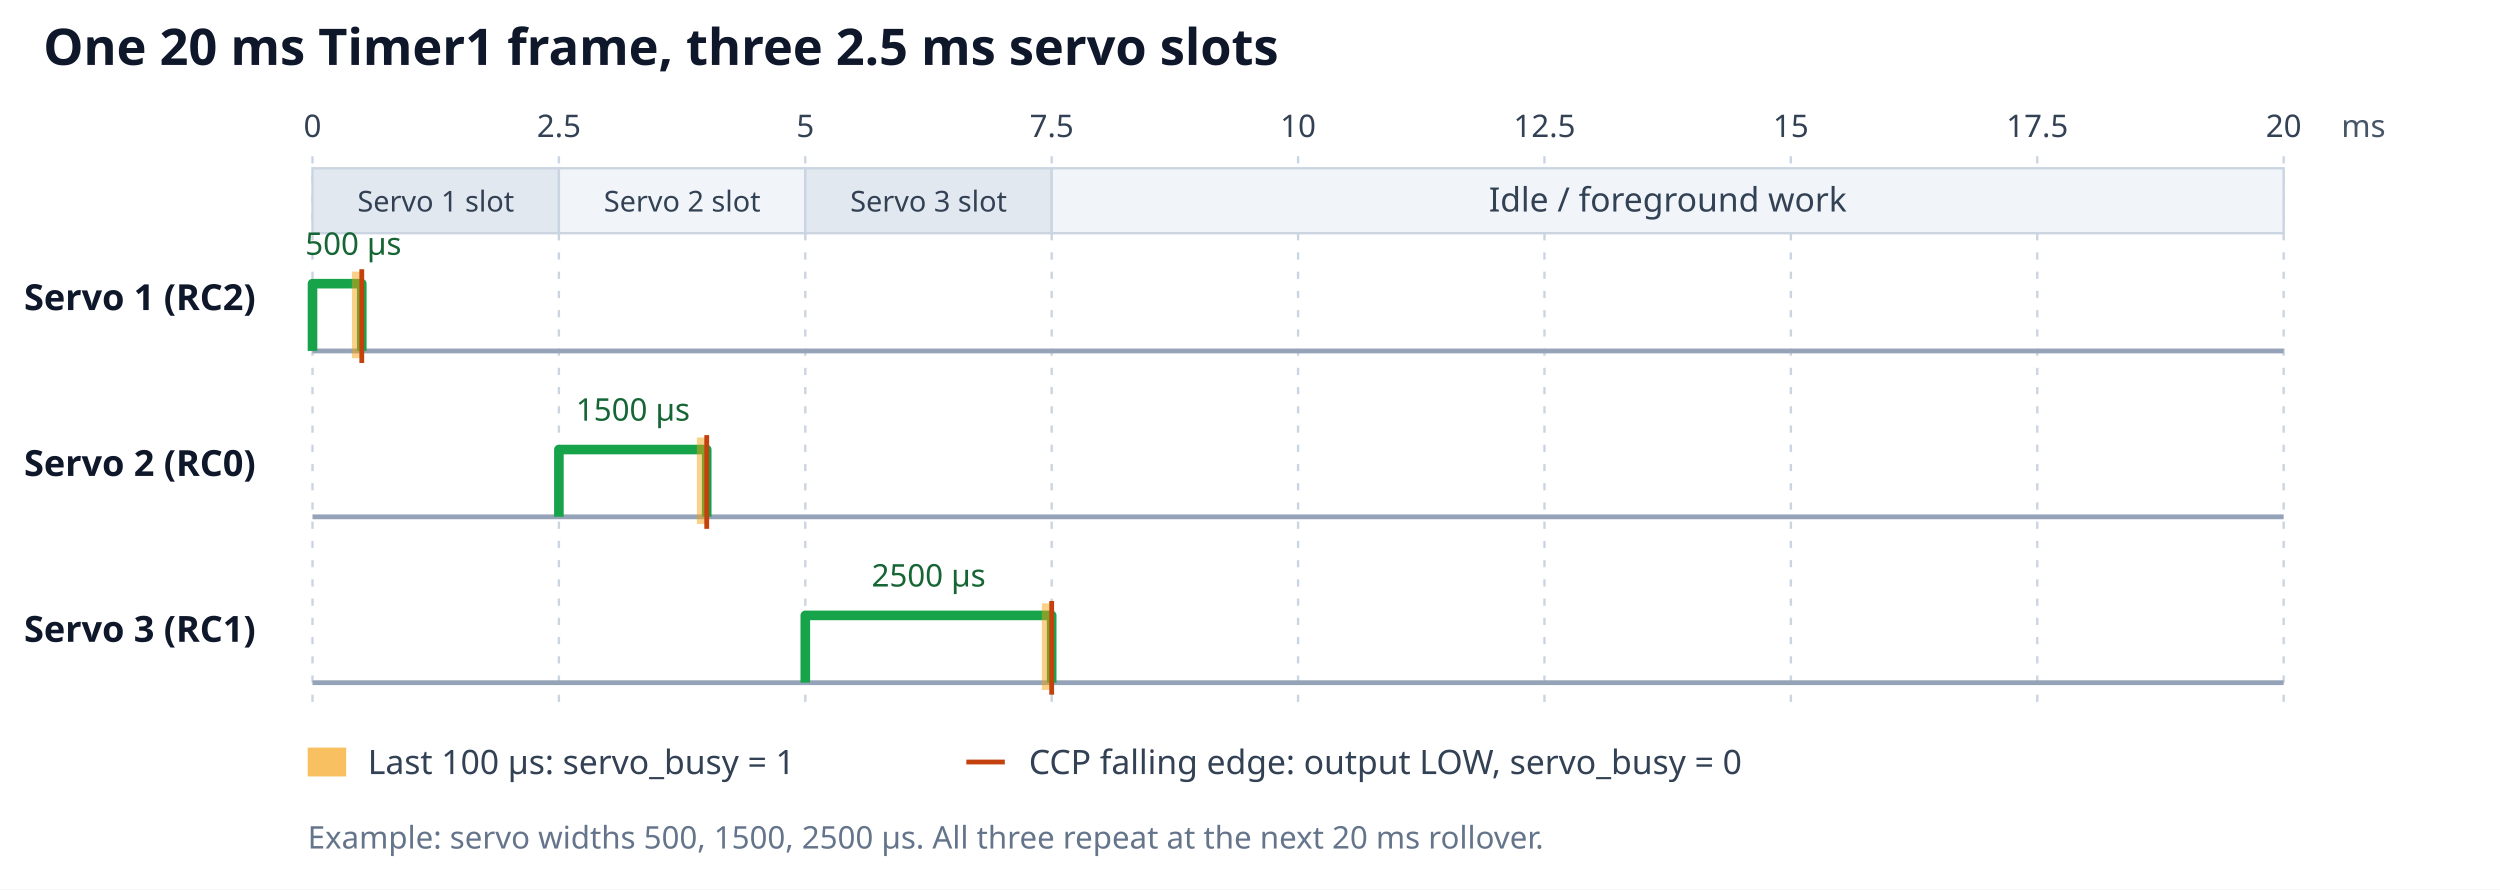
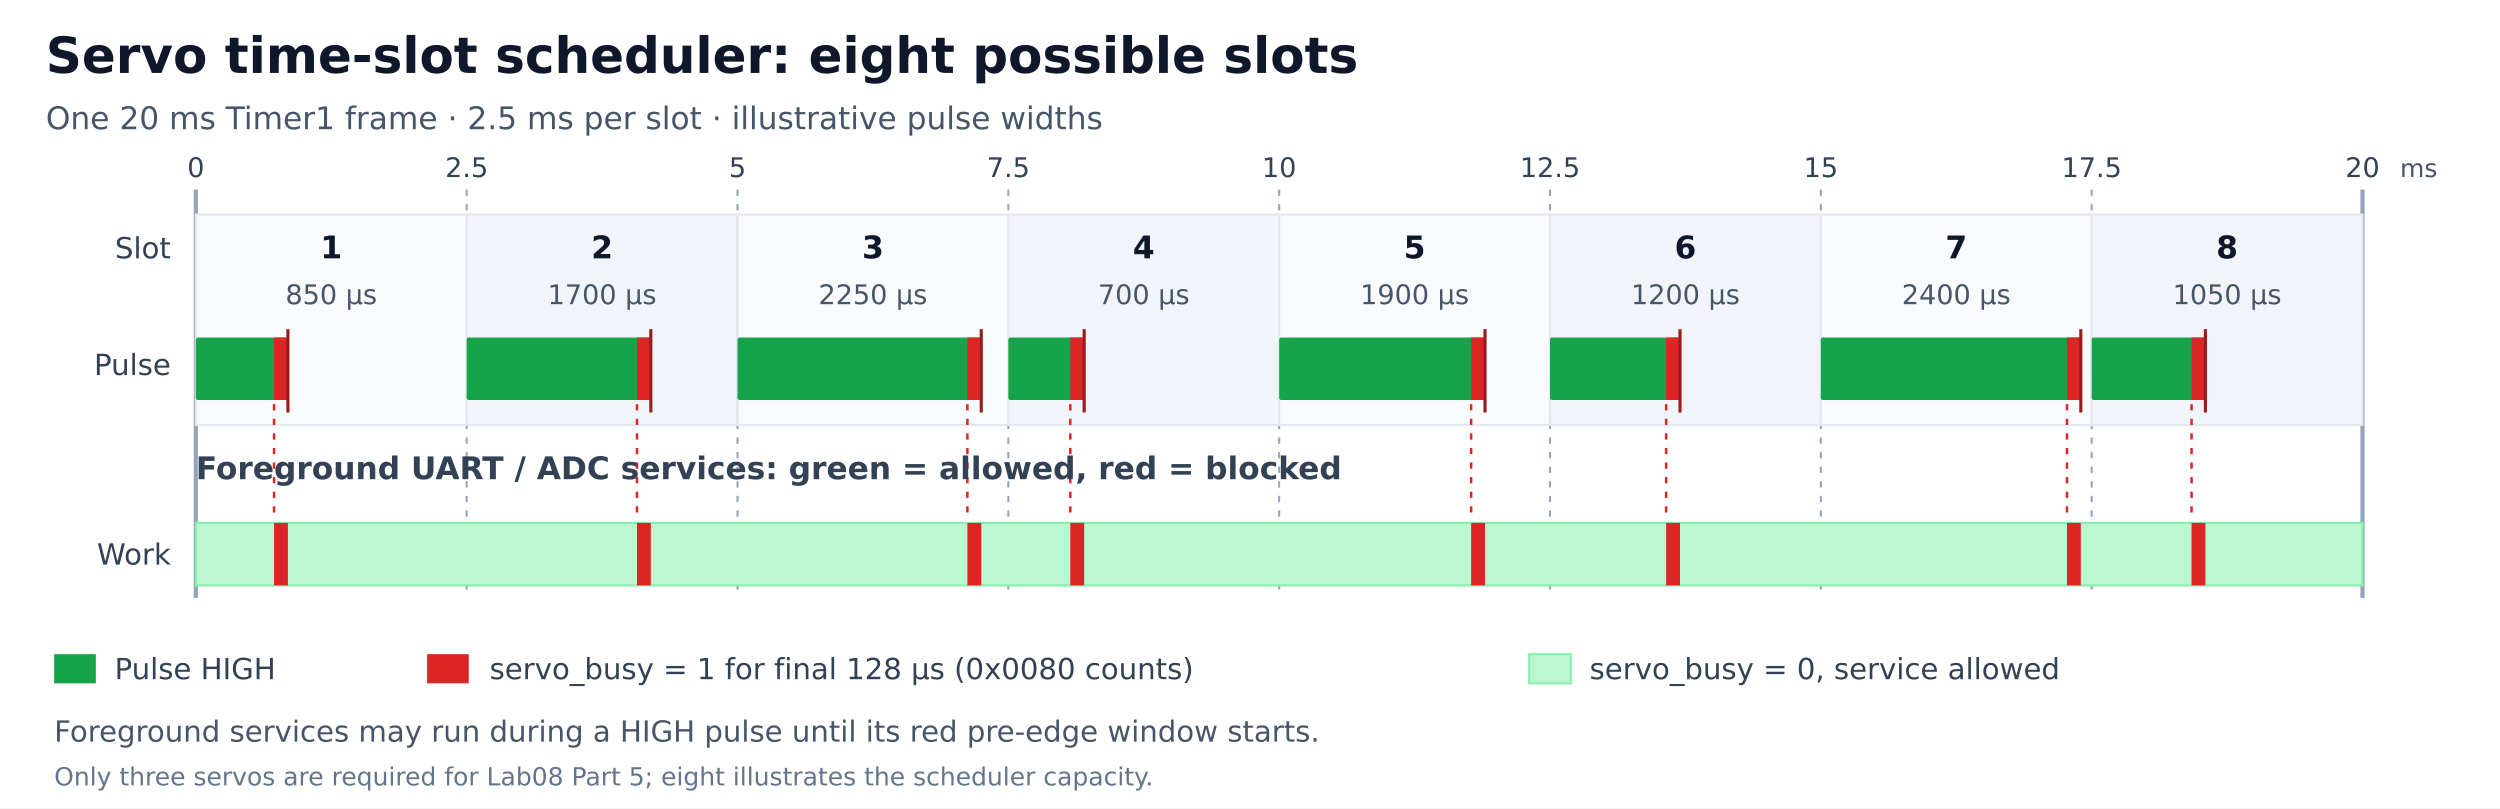
- <svg xmlns="http://www.w3.org/2000/svg" width="1040" height="370" viewBox="0 0 1040 370" role="img" aria-labelledby="title desc">
-   <rect x="0" y="0" width="1040" height="370" fill="#FFFFFF" />
-   <text x="18" y="27" font-size="21" font-family="sans-serif" font-weight="700" fill="#0F172A">One 20 ms Timer1 frame, three 2.5 ms servo slots</text>
-   <g font-family="sans-serif">
-     <text x="974" y="57" font-size="13" fill="#475569">ms</text>
-     <line x1="130" y1="65" x2="130" y2="295" stroke="#CBD5E1" stroke-width="1" stroke-dasharray="3 5" />
-     <text x="130" y="57" text-anchor="middle" font-size="13" fill="#334155">0</text>
-     <line x1="232.5" y1="65" x2="232.5" y2="295" stroke="#CBD5E1" stroke-width="1" stroke-dasharray="3 5" />
-     <text x="232.5" y="57" text-anchor="middle" font-size="13" fill="#334155">2.5</text>
-     <line x1="335" y1="65" x2="335" y2="295" stroke="#CBD5E1" stroke-width="1" stroke-dasharray="3 5" />
-     <text x="335" y="57" text-anchor="middle" font-size="13" fill="#334155">5</text>
-     <line x1="437.5" y1="65" x2="437.5" y2="295" stroke="#CBD5E1" stroke-width="1" stroke-dasharray="3 5" />
-     <text x="437.5" y="57" text-anchor="middle" font-size="13" fill="#334155">7.5</text>
-     <line x1="540" y1="65" x2="540" y2="295" stroke="#CBD5E1" stroke-width="1" stroke-dasharray="3 5" />
-     <text x="540" y="57" text-anchor="middle" font-size="13" fill="#334155">10</text>
-     <line x1="642.5" y1="65" x2="642.5" y2="295" stroke="#CBD5E1" stroke-width="1" stroke-dasharray="3 5" />
-     <text x="642.5" y="57" text-anchor="middle" font-size="13" fill="#334155">12.5</text>
-     <line x1="745" y1="65" x2="745" y2="295" stroke="#CBD5E1" stroke-width="1" stroke-dasharray="3 5" />
-     <text x="745" y="57" text-anchor="middle" font-size="13" fill="#334155">15</text>
-     <line x1="847.5" y1="65" x2="847.5" y2="295" stroke="#CBD5E1" stroke-width="1" stroke-dasharray="3 5" />
-     <text x="847.5" y="57" text-anchor="middle" font-size="13" fill="#334155">17.5</text>
-     <line x1="950" y1="65" x2="950" y2="295" stroke="#CBD5E1" stroke-width="1" stroke-dasharray="3 5" />
-     <text x="950" y="57" text-anchor="middle" font-size="13" fill="#334155">20</text>
-     <rect x="130" y="70" width="102.5" height="27" fill="#E2E8F0" stroke="#CBD5E1" />
-     <text x="181.3" y="88" text-anchor="middle" font-size="12" fill="#334155">Servo 1 slot</text>
-     <rect x="232.5" y="70" width="102.5" height="27" fill="#F1F5F9" stroke="#CBD5E1" />
-     <text x="283.8" y="88" text-anchor="middle" font-size="12" fill="#334155">Servo 2 slot</text>
-     <rect x="335" y="70" width="102.5" height="27" fill="#E2E8F0" stroke="#CBD5E1" />
-     <text x="386.3" y="88" text-anchor="middle" font-size="12" fill="#334155">Servo 3 slot</text>
-     <rect x="437.5" y="70" width="512.5" height="27" fill="#F1F5F9" stroke="#CBD5E1" />
-     <text x="693.8" y="88" text-anchor="middle" font-size="14" fill="#334155">Idle / foreground work</text>
-     <text x="10" y="129" font-size="15" font-weight="600" fill="#0F172A">Servo 1 (RC2)</text>
-     <line x1="130" y1="146" x2="950" y2="146" stroke="#94A3B8" stroke-width="2" />
-     <path d="M130 146 V118 H150.5 V146" fill="none" stroke="#16A34A" stroke-width="4" stroke-linejoin="round" />
-     <rect x="146.4" y="113" width="4.1" height="36" fill="#F59E0B" opacity=".48" />
-     <line x1="150.5" y1="112" x2="150.5" y2="151" stroke="#C2410C" stroke-width="2" />
-     <text x="147" y="106" font-size="13" text-anchor="middle" fill="#166534">500 µs</text>
-     <text x="10" y="198" font-size="15" font-weight="600" fill="#0F172A">Servo 2 (RC0)</text>
-     <line x1="130" y1="215" x2="950" y2="215" stroke="#94A3B8" stroke-width="2" />
-     <path d="M232.5 215 V187 H294 V215" fill="none" stroke="#16A34A" stroke-width="4" stroke-linejoin="round" />
-     <rect x="289.9" y="182" width="4.1" height="36" fill="#F59E0B" opacity=".48" />
-     <line x1="294" y1="181" x2="294" y2="220" stroke="#C2410C" stroke-width="2" />
-     <text x="263.3" y="175" font-size="13" text-anchor="middle" fill="#166534">1500 µs</text>
-     <text x="10" y="267" font-size="15" font-weight="600" fill="#0F172A">Servo 3 (RC1)</text>
-     <line x1="130" y1="284" x2="950" y2="284" stroke="#94A3B8" stroke-width="2" />
-     <path d="M335 284 V256 H437.5 V284" fill="none" stroke="#16A34A" stroke-width="4" stroke-linejoin="round" />
-     <rect x="433.4" y="251" width="4.1" height="36" fill="#F59E0B" opacity=".48" />
-     <line x1="437.5" y1="250" x2="437.5" y2="289" stroke="#C2410C" stroke-width="2" />
-     <text x="386.3" y="244" font-size="13" text-anchor="middle" fill="#166534">2500 µs</text>
-     <rect x="128" y="311" width="16" height="12" fill="#F59E0B" opacity=".65" />
-     <text x="153" y="322" fill="#334155" font-size="14">Last 100 µs: servo_busy = 1</text>
-     <line x1="402" y1="317" x2="418" y2="317" stroke="#C2410C" stroke-width="2" />
-     <text x="428" y="322" fill="#334155" font-size="14">CCP falling edge: output LOW, servo_busy = 0</text>
-     <text x="128" y="353" fill="#64748B" font-size="13">Example: servo widths 500, 1500, 2500 µs. All three repeat at the next 20 ms rollover.</text>
+ <svg xmlns="http://www.w3.org/2000/svg" width="1200" height="388" viewBox="0 0 1200 388" role="img" aria-labelledby="title desc">
+   <rect width="1200" height="388" fill="#FFFFFF" />
+   <g font-family="DejaVu Sans, Arial, sans-serif">
+     <text x="22" y="35" fill="#0F172A" font-size="24" font-weight="700">Servo time-slot scheduler: eight possible slots</text>
+     <text x="22" y="62" fill="#475569" font-size="15">One 20 ms Timer1 frame   ·   2.5 ms per slot   ·   illustrative pulse widths</text>
+     <text x="82" y="124" text-anchor="end" fill="#334155" font-size="14">Slot</text>
+     <text x="82" y="180" text-anchor="end" fill="#334155" font-size="14">Pulse</text>
+     <text x="82" y="271" text-anchor="end" fill="#334155" font-size="14">Work</text>
+     <line x1="94" y1="91" x2="94" y2="287" stroke="#94A3B8" stroke-width="2" stroke-dasharray="none" />
+     <text x="94" y="85" text-anchor="middle" fill="#334155" font-size="13">0</text>
+     <line x1="224" y1="91" x2="224" y2="287" stroke="#94A3B8" stroke-width="1" stroke-dasharray="3 4" />
+     <text x="224" y="85" text-anchor="middle" fill="#334155" font-size="13">2.5</text>
+     <line x1="354" y1="91" x2="354" y2="287" stroke="#94A3B8" stroke-width="1" stroke-dasharray="3 4" />
+     <text x="354" y="85" text-anchor="middle" fill="#334155" font-size="13">5</text>
+     <line x1="484" y1="91" x2="484" y2="287" stroke="#94A3B8" stroke-width="1" stroke-dasharray="3 4" />
+     <text x="484" y="85" text-anchor="middle" fill="#334155" font-size="13">7.5</text>
+     <line x1="614" y1="91" x2="614" y2="287" stroke="#94A3B8" stroke-width="1" stroke-dasharray="3 4" />
+     <text x="614" y="85" text-anchor="middle" fill="#334155" font-size="13">10</text>
+     <line x1="744" y1="91" x2="744" y2="287" stroke="#94A3B8" stroke-width="1" stroke-dasharray="3 4" />
+     <text x="744" y="85" text-anchor="middle" fill="#334155" font-size="13">12.5</text>
+     <line x1="874" y1="91" x2="874" y2="287" stroke="#94A3B8" stroke-width="1" stroke-dasharray="3 4" />
+     <text x="874" y="85" text-anchor="middle" fill="#334155" font-size="13">15</text>
+     <line x1="1004" y1="91" x2="1004" y2="287" stroke="#94A3B8" stroke-width="1" stroke-dasharray="3 4" />
+     <text x="1004" y="85" text-anchor="middle" fill="#334155" font-size="13">17.5</text>
+     <line x1="1134" y1="91" x2="1134" y2="287" stroke="#94A3B8" stroke-width="2" stroke-dasharray="none" />
+     <text x="1134" y="85" text-anchor="middle" fill="#334155" font-size="13">20</text>
+     <text x="1152" y="85" fill="#475569" font-size="12">ms</text>
+     <rect x="94" y="251" width="1040" height="30" fill="#BBF7D0" stroke="#86EFAC" />
+     <rect x="94" y="103" width="130" height="101" fill="#F8FAFC" stroke="#E2E8F0" />
+     <text x="159" y="124" text-anchor="middle" fill="#0F172A" font-weight="700" font-size="15">1</text>
+     <text x="159" y="146" text-anchor="middle" fill="#475569" font-size="13">850 µs</text>
+     <rect x="94" y="162" width="44.2" height="30" fill="#16A34A" rx="1" />
+     <rect x="131.544" y="162" width="6.656" height="30" fill="#DC2626" />
+     <line x1="131.544" y1="194" x2="131.544" y2="248" stroke="#DC2626" stroke-width="1.2" stroke-dasharray="3 4" />
+     <rect x="131.544" y="251" width="6.656" height="30" fill="#DC2626" />
+     <line x1="138.2" y1="158" x2="138.2" y2="198" stroke="#991B1B" stroke-width="1.5" />
+     <rect x="224" y="103" width="130" height="101" fill="#F1F5F9" stroke="#E2E8F0" />
+     <text x="289" y="124" text-anchor="middle" fill="#0F172A" font-weight="700" font-size="15">2</text>
+     <text x="289" y="146" text-anchor="middle" fill="#475569" font-size="13">1700 µs</text>
+     <rect x="224" y="162" width="88.4" height="30" fill="#16A34A" rx="1" />
+     <rect x="305.744" y="162" width="6.656" height="30" fill="#DC2626" />
+     <line x1="305.744" y1="194" x2="305.744" y2="248" stroke="#DC2626" stroke-width="1.2" stroke-dasharray="3 4" />
+     <rect x="305.744" y="251" width="6.656" height="30" fill="#DC2626" />
+     <line x1="312.4" y1="158" x2="312.4" y2="198" stroke="#991B1B" stroke-width="1.5" />
+     <rect x="354" y="103" width="130" height="101" fill="#F8FAFC" stroke="#E2E8F0" />
+     <text x="419" y="124" text-anchor="middle" fill="#0F172A" font-weight="700" font-size="15">3</text>
+     <text x="419" y="146" text-anchor="middle" fill="#475569" font-size="13">2250 µs</text>
+     <rect x="354" y="162" width="117" height="30" fill="#16A34A" rx="1" />
+     <rect x="464.344" y="162" width="6.656" height="30" fill="#DC2626" />
+     <line x1="464.344" y1="194" x2="464.344" y2="248" stroke="#DC2626" stroke-width="1.2" stroke-dasharray="3 4" />
+     <rect x="464.344" y="251" width="6.656" height="30" fill="#DC2626" />
+     <line x1="471" y1="158" x2="471" y2="198" stroke="#991B1B" stroke-width="1.5" />
+     <rect x="484" y="103" width="130" height="101" fill="#F1F5F9" stroke="#E2E8F0" />
+     <text x="549" y="124" text-anchor="middle" fill="#0F172A" font-weight="700" font-size="15">4</text>
+     <text x="549" y="146" text-anchor="middle" fill="#475569" font-size="13">700 µs</text>
+     <rect x="484" y="162" width="36.4" height="30" fill="#16A34A" rx="1" />
+     <rect x="513.744" y="162" width="6.656" height="30" fill="#DC2626" />
+     <line x1="513.744" y1="194" x2="513.744" y2="248" stroke="#DC2626" stroke-width="1.2" stroke-dasharray="3 4" />
+     <rect x="513.744" y="251" width="6.656" height="30" fill="#DC2626" />
+     <line x1="520.4" y1="158" x2="520.4" y2="198" stroke="#991B1B" stroke-width="1.5" />
+     <rect x="614" y="103" width="130" height="101" fill="#F8FAFC" stroke="#E2E8F0" />
+     <text x="679" y="124" text-anchor="middle" fill="#0F172A" font-weight="700" font-size="15">5</text>
+     <text x="679" y="146" text-anchor="middle" fill="#475569" font-size="13">1900 µs</text>
+     <rect x="614" y="162" width="98.8" height="30" fill="#16A34A" rx="1" />
+     <rect x="706.144" y="162" width="6.656" height="30" fill="#DC2626" />
+     <line x1="706.144" y1="194" x2="706.144" y2="248" stroke="#DC2626" stroke-width="1.2" stroke-dasharray="3 4" />
+     <rect x="706.144" y="251" width="6.656" height="30" fill="#DC2626" />
+     <line x1="712.8" y1="158" x2="712.8" y2="198" stroke="#991B1B" stroke-width="1.5" />
+     <rect x="744" y="103" width="130" height="101" fill="#F1F5F9" stroke="#E2E8F0" />
+     <text x="809" y="124" text-anchor="middle" fill="#0F172A" font-weight="700" font-size="15">6</text>
+     <text x="809" y="146" text-anchor="middle" fill="#475569" font-size="13">1200 µs</text>
+     <rect x="744" y="162" width="62.4" height="30" fill="#16A34A" rx="1" />
+     <rect x="799.744" y="162" width="6.656" height="30" fill="#DC2626" />
+     <line x1="799.744" y1="194" x2="799.744" y2="248" stroke="#DC2626" stroke-width="1.2" stroke-dasharray="3 4" />
+     <rect x="799.744" y="251" width="6.656" height="30" fill="#DC2626" />
+     <line x1="806.4" y1="158" x2="806.4" y2="198" stroke="#991B1B" stroke-width="1.5" />
+     <rect x="874" y="103" width="130" height="101" fill="#F8FAFC" stroke="#E2E8F0" />
+     <text x="939" y="124" text-anchor="middle" fill="#0F172A" font-weight="700" font-size="15">7</text>
+     <text x="939" y="146" text-anchor="middle" fill="#475569" font-size="13">2400 µs</text>
+     <rect x="874" y="162" width="124.8" height="30" fill="#16A34A" rx="1" />
+     <rect x="992.144" y="162" width="6.656" height="30" fill="#DC2626" />
+     <line x1="992.144" y1="194" x2="992.144" y2="248" stroke="#DC2626" stroke-width="1.2" stroke-dasharray="3 4" />
+     <rect x="992.144" y="251" width="6.656" height="30" fill="#DC2626" />
+     <line x1="998.8" y1="158" x2="998.8" y2="198" stroke="#991B1B" stroke-width="1.5" />
+     <rect x="1004" y="103" width="130" height="101" fill="#F1F5F9" stroke="#E2E8F0" />
+     <text x="1069" y="124" text-anchor="middle" fill="#0F172A" font-weight="700" font-size="15">8</text>
+     <text x="1069" y="146" text-anchor="middle" fill="#475569" font-size="13">1050 µs</text>
+     <rect x="1004" y="162" width="54.6" height="30" fill="#16A34A" rx="1" />
+     <rect x="1051.944" y="162" width="6.656" height="30" fill="#DC2626" />
+     <line x1="1051.944" y1="194" x2="1051.944" y2="248" stroke="#DC2626" stroke-width="1.2" stroke-dasharray="3 4" />
+     <rect x="1051.944" y="251" width="6.656" height="30" fill="#DC2626" />
+     <line x1="1058.6" y1="158" x2="1058.6" y2="198" stroke="#991B1B" stroke-width="1.5" />
+     <text x="94" y="230" fill="#334155" font-size="15" font-weight="600">Foreground UART / ADC services: green = allowed, red = blocked</text>
+     <rect x="26" y="314" width="20" height="14" fill="#16A34A" />
+     <text x="55" y="326" fill="#334155" font-size="14">Pulse HIGH</text>
+     <rect x="205" y="314" width="20" height="14" fill="#DC2626" />
+     <text x="235" y="326" fill="#334155" font-size="14">servo_busy = 1 for final 128 µs (0x0080 counts)</text>
+     <rect x="734" y="314" width="20" height="14" fill="#BBF7D0" stroke="#86EFAC" />
+     <text x="763" y="326" fill="#334155" font-size="14">servo_busy = 0, service allowed</text>
+     <text x="26" y="356" fill="#475569" font-size="14">Foreground services may run during a HIGH pulse until its red pre-edge window starts.</text>
+     <text x="26" y="377" fill="#64748B" font-size="12">Only three servos are required for Lab08 Part 5; eight illustrates the scheduler capacity.</text>
  </g>
</svg>
